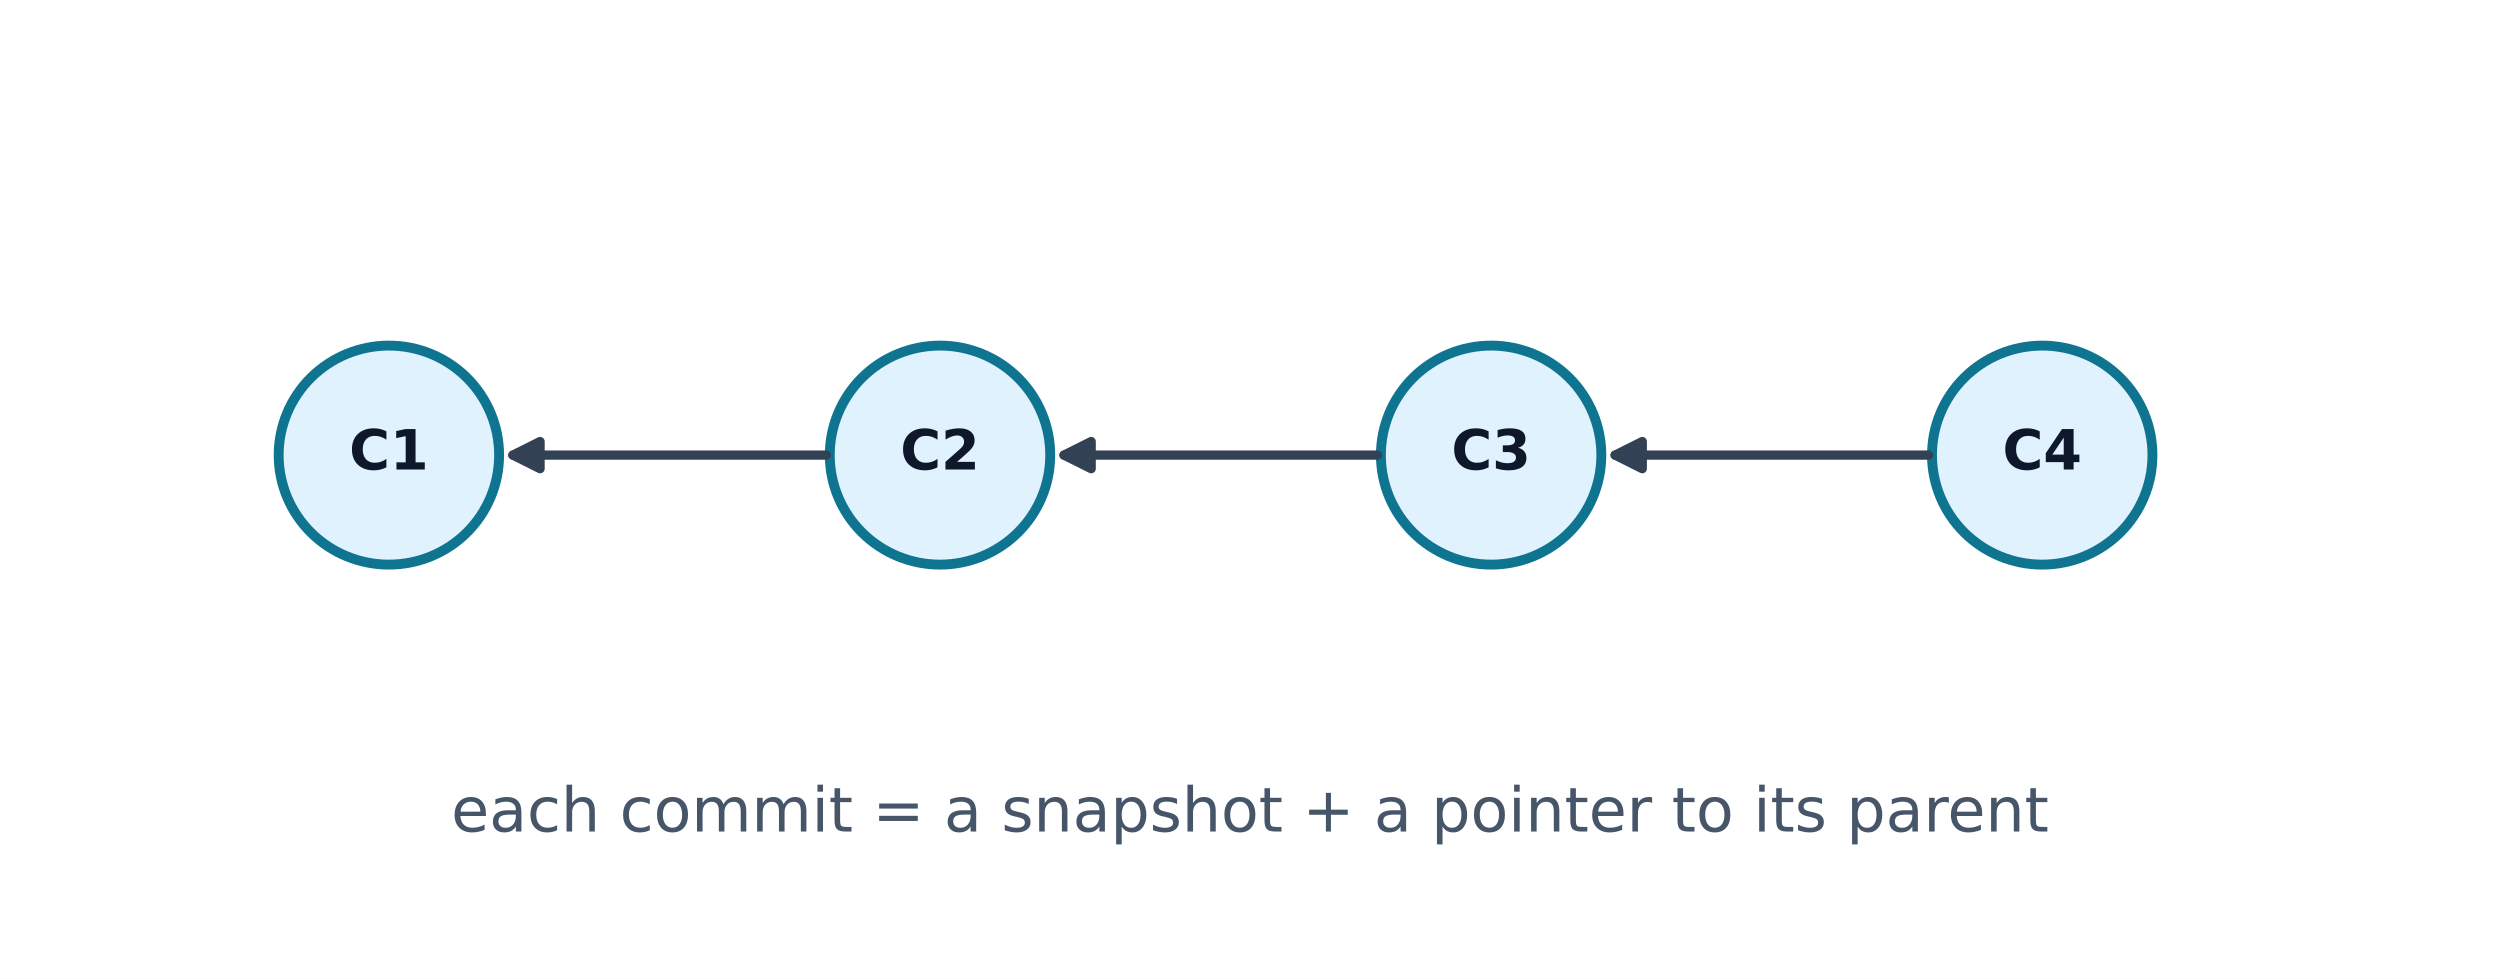
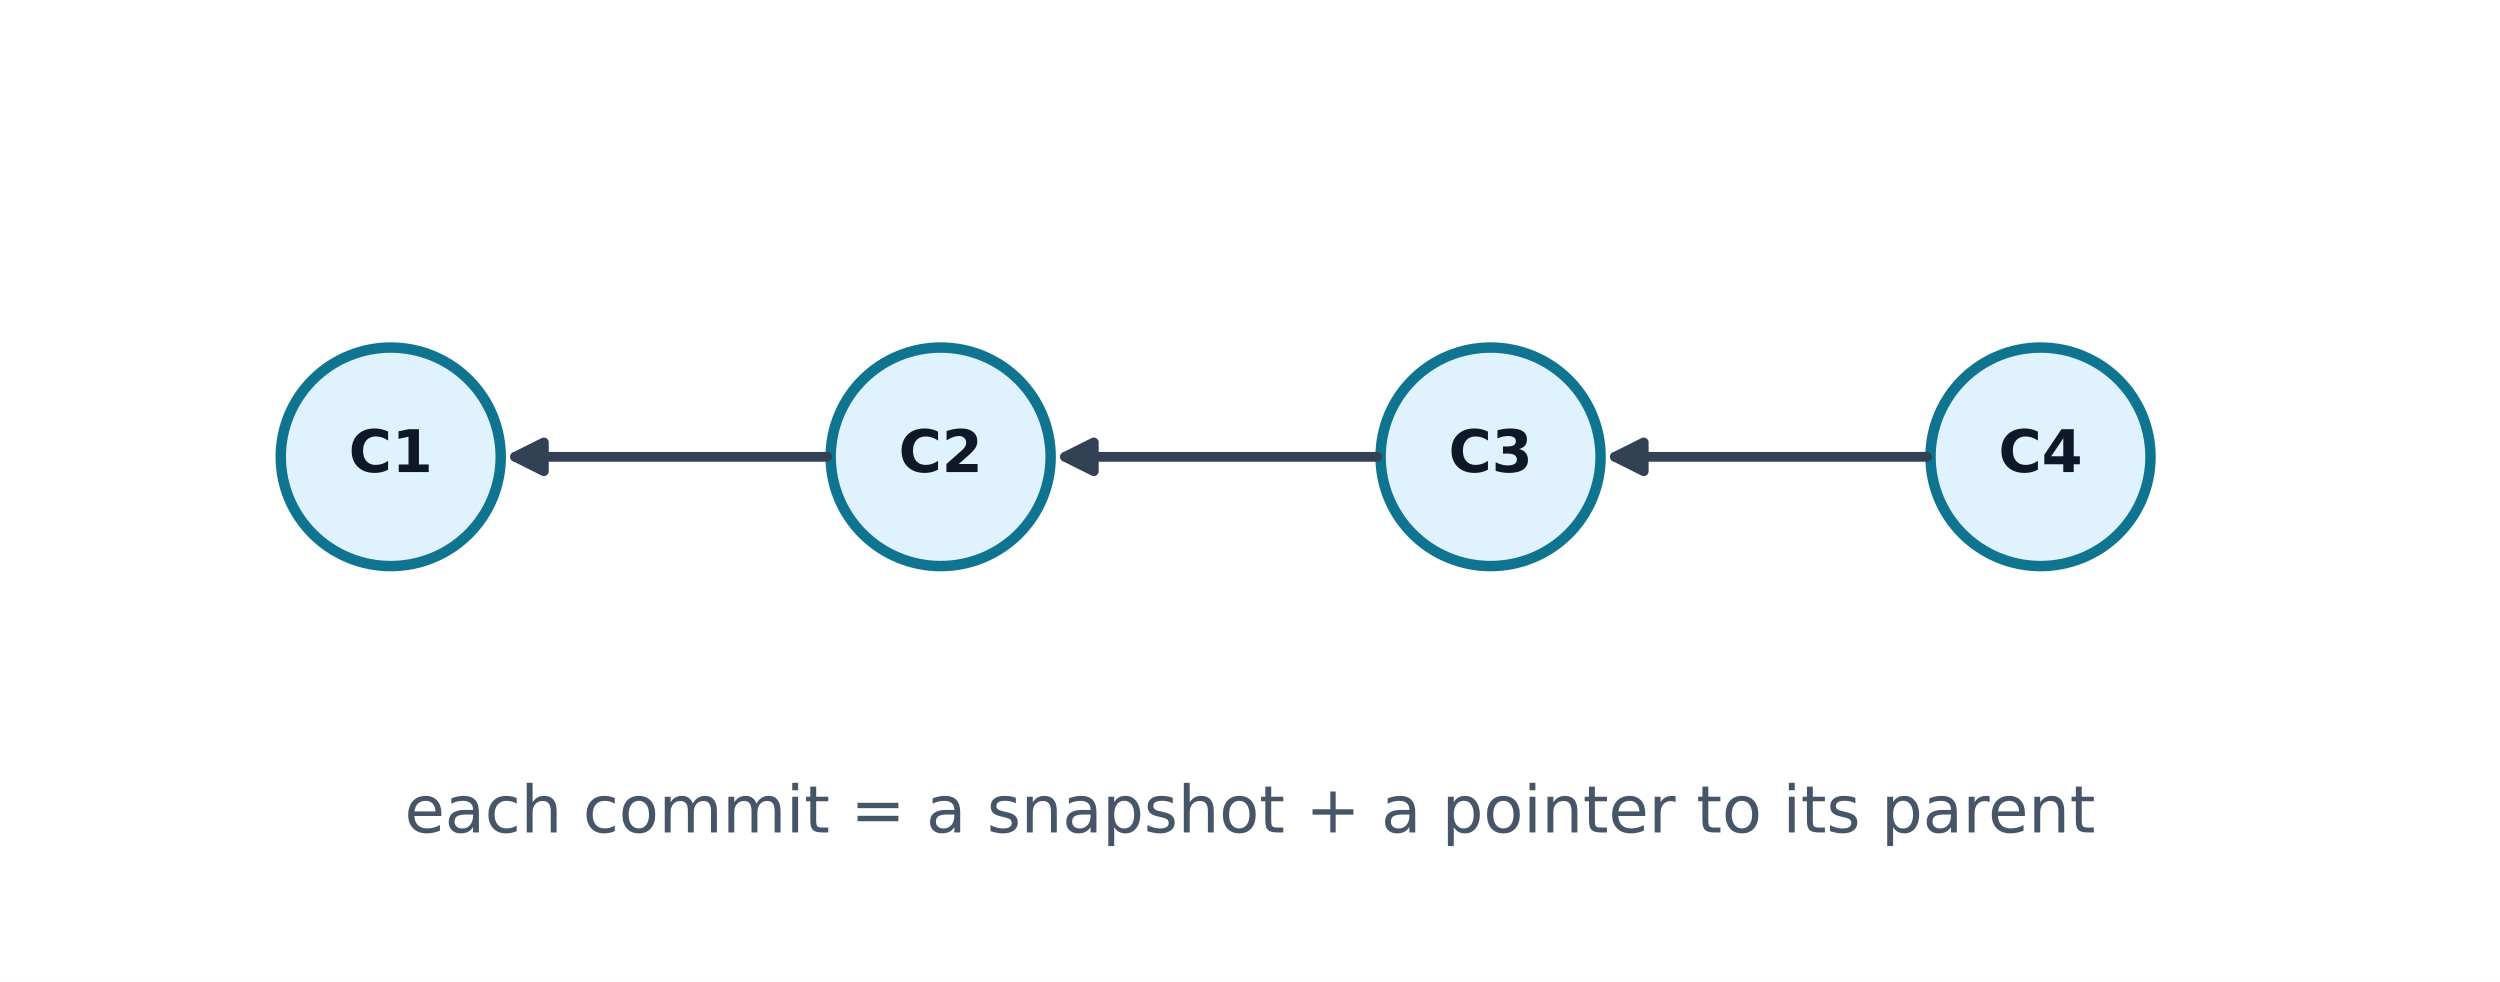
- <svg xmlns="http://www.w3.org/2000/svg" xmlns:xlink="http://www.w3.org/1999/xlink" width="405pt" height="158.544pt" viewBox="0 0 405 158.544" version="1.1">
+ <svg xmlns="http://www.w3.org/2000/svg" xmlns:xlink="http://www.w3.org/1999/xlink" width="382.68pt" height="150.307pt" viewBox="0 0 382.68 150.307" version="1.1">
  <defs>
    <style type="text/css">*{stroke-linejoin: round; stroke-linecap: butt}</style>
  </defs>
  <g id="figure_1">
    <g id="patch_1">
-       <path d="M 0 158.544  L 405 158.544  L 405 0  L 0 0  z " style="fill: #ffffff" />
+       <path d="M 0 150.307  L 382.68 150.307  L 382.68 0  L 0 0  z " style="fill: #ffffff" />
    </g>
    <g id="axes_1">
      <g id="patch_2">
-         <path d="M 63 91.469  C 67.735 91.469 72.278 89.6 75.626 86.273  C 78.975 82.946 80.856 78.433 80.856 73.728  C 80.856 69.023 78.975 64.51 75.626 61.183  C 72.278 57.856 67.735 55.987 63 55.987  C 58.265 55.987 53.722 57.856 50.374 61.183  C 47.025 64.51 45.144 69.023 45.144 73.728  C 45.144 78.433 47.025 82.946 50.374 86.273  C 53.722 89.6 58.265 91.469 63 91.469  z " clip-path="url(#p37f288321f)" style="fill: #e0f2fe; stroke: #0e7490; stroke-width: 1.6; stroke-linejoin: miter" />
+         <path d="M 59.811 86.653  C 64.276 86.653 68.559 84.891 71.716 81.754  C 74.873 78.617 76.647 74.362 76.647 69.926  C 76.647 65.49 74.873 61.235 71.716 58.099  C 68.559 54.962 64.276 53.199 59.811 53.199  C 55.347 53.199 51.064 54.962 47.907 58.099  C 44.75 61.235 42.976 65.49 42.976 69.926  C 42.976 74.362 44.75 78.617 47.907 81.754  C 51.064 84.891 55.347 86.653 59.811 86.653  z " clip-path="url(#p1fdde165aa)" style="fill: #e0f2fe; stroke: #0e7490; stroke-width: 1.6; stroke-linejoin: miter" />
      </g>
      <g id="patch_3">
-         <path d="M 152.28 91.469  C 157.015 91.469 161.558 89.6 164.906 86.273  C 168.255 82.946 170.136 78.433 170.136 73.728  C 170.136 69.023 168.255 64.51 164.906 61.183  C 161.558 57.856 157.015 55.987 152.28 55.987  C 147.545 55.987 143.002 57.856 139.654 61.183  C 136.305 64.51 134.424 69.023 134.424 73.728  C 134.424 78.433 136.305 82.946 139.654 86.273  C 143.002 89.6 147.545 91.469 152.28 91.469  z " clip-path="url(#p37f288321f)" style="fill: #e0f2fe; stroke: #0e7490; stroke-width: 1.6; stroke-linejoin: miter" />
+         <path d="M 143.99 86.653  C 148.455 86.653 152.737 84.891 155.894 81.754  C 159.051 78.617 160.825 74.362 160.825 69.926  C 160.825 65.49 159.051 61.235 155.894 58.099  C 152.737 54.962 148.455 53.199 143.99 53.199  C 139.525 53.199 135.242 54.962 132.085 58.099  C 128.928 61.235 127.154 65.49 127.154 69.926  C 127.154 74.362 128.928 78.617 132.085 81.754  C 135.242 84.891 139.525 86.653 143.99 86.653  z " clip-path="url(#p1fdde165aa)" style="fill: #e0f2fe; stroke: #0e7490; stroke-width: 1.6; stroke-linejoin: miter" />
      </g>
      <g id="patch_4">
-         <path d="M 241.56 91.469  C 246.295 91.469 250.838 89.6 254.186 86.273  C 257.535 82.946 259.416 78.433 259.416 73.728  C 259.416 69.023 257.535 64.51 254.186 61.183  C 250.838 57.856 246.295 55.987 241.56 55.987  C 236.825 55.987 232.282 57.856 228.934 61.183  C 225.585 64.51 223.704 69.023 223.704 73.728  C 223.704 78.433 225.585 82.946 228.934 86.273  C 232.282 89.6 236.825 91.469 241.56 91.469  z " clip-path="url(#p37f288321f)" style="fill: #e0f2fe; stroke: #0e7490; stroke-width: 1.6; stroke-linejoin: miter" />
+         <path d="M 228.168 86.653  C 232.633 86.653 236.915 84.891 240.073 81.754  C 243.23 78.617 245.004 74.362 245.004 69.926  C 245.004 65.49 243.23 61.235 240.073 58.099  C 236.915 54.962 232.633 53.199 228.168 53.199  C 223.703 53.199 219.421 54.962 216.263 58.099  C 213.106 61.235 211.332 65.49 211.332 69.926  C 211.332 74.362 213.106 78.617 216.263 81.754  C 219.421 84.891 223.703 86.653 228.168 86.653  z " clip-path="url(#p1fdde165aa)" style="fill: #e0f2fe; stroke: #0e7490; stroke-width: 1.6; stroke-linejoin: miter" />
      </g>
      <g id="patch_5">
-         <path d="M 330.84 91.469  C 335.575 91.469 340.118 89.6 343.466 86.273  C 346.815 82.946 348.696 78.433 348.696 73.728  C 348.696 69.023 346.815 64.51 343.466 61.183  C 340.118 57.856 335.575 55.987 330.84 55.987  C 326.105 55.987 321.562 57.856 318.214 61.183  C 314.865 64.51 312.984 69.023 312.984 73.728  C 312.984 78.433 314.865 82.946 318.214 86.273  C 321.562 89.6 326.105 91.469 330.84 91.469  z " clip-path="url(#p37f288321f)" style="fill: #e0f2fe; stroke: #0e7490; stroke-width: 1.6; stroke-linejoin: miter" />
+         <path d="M 312.346 86.653  C 316.811 86.653 321.094 84.891 324.251 81.754  C 327.408 78.617 329.182 74.362 329.182 69.926  C 329.182 65.49 327.408 61.235 324.251 58.099  C 321.094 54.962 316.811 53.199 312.346 53.199  C 307.881 53.199 303.599 54.962 300.442 58.099  C 297.285 61.235 295.511 65.49 295.511 69.926  C 295.511 74.362 297.285 78.617 300.442 81.754  C 303.599 84.891 307.881 86.653 312.346 86.653  z " clip-path="url(#p1fdde165aa)" style="fill: #e0f2fe; stroke: #0e7490; stroke-width: 1.6; stroke-linejoin: miter" />
      </g>
      <g id="text_1">
-         <g style="fill: #0f172a" transform="translate(56.56641 76.06589) scale(0.09 -0.09)">
+         <g style="fill: #0f172a" transform="translate(53.37783 72.26429) scale(0.09 -0.09)">
          <defs>
            <path id="DejaVuSans-Bold-26" d="M 4288 256  Q 3956 84 3597 -3  Q 3238 -91 2847 -91  Q 1681 -91 1000 561  Q 319 1213 319 2328  Q 319 3447 1000 4098  Q 1681 4750 2847 4750  Q 3238 4750 3597 4662  Q 3956 4575 4288 4403  L 4288 3438  Q 3953 3666 3628 3772  Q 3303 3878 2944 3878  Q 2300 3878 1931 3465  Q 1563 3053 1563 2328  Q 1563 1606 1931 1193  Q 2300 781 2944 781  Q 3303 781 3628 887  Q 3953 994 4288 1222  L 4288 256  z " transform="scale(0.015625)" />
            <path id="DejaVuSans-Bold-14" d="M 750 831  L 1813 831  L 1813 3847  L 722 3622  L 722 4441  L 1806 4666  L 2950 4666  L 2950 831  L 4013 831  L 4013 0  L 750 0  L 750 831  z " transform="scale(0.015625)" />
          </defs>
          <use xlink:href="#DejaVuSans-Bold-26" />
          <use xlink:href="#DejaVuSans-Bold-14" transform="translate(73.39062 0)" />
        </g>
      </g>
      <g id="text_2">
-         <g style="fill: #0f172a" transform="translate(145.8464 76.06589) scale(0.09 -0.09)">
+         <g style="fill: #0f172a" transform="translate(137.5561 72.26429) scale(0.09 -0.09)">
          <defs>
            <path id="DejaVuSans-Bold-15" d="M 1844 884  L 3897 884  L 3897 0  L 506 0  L 506 884  L 2209 2388  Q 2438 2594 2547 2791  Q 2656 2988 2656 3200  Q 2656 3528 2436 3728  Q 2216 3928 1850 3928  Q 1569 3928 1234 3808  Q 900 3688 519 3450  L 519 4475  Q 925 4609 1322 4679  Q 1719 4750 2100 4750  Q 2938 4750 3402 4381  Q 3866 4013 3866 3353  Q 3866 2972 3669 2642  Q 3472 2313 2841 1759  L 1844 884  z " transform="scale(0.015625)" />
          </defs>
          <use xlink:href="#DejaVuSans-Bold-26" />
          <use xlink:href="#DejaVuSans-Bold-15" transform="translate(73.39062 0)" />
        </g>
      </g>
      <g id="text_3">
-         <g style="fill: #0f172a" transform="translate(235.1264 76.06589) scale(0.09 -0.09)">
+         <g style="fill: #0f172a" transform="translate(221.7344 72.26429) scale(0.09 -0.09)">
          <defs>
            <path id="DejaVuSans-Bold-16" d="M 2981 2516  Q 3453 2394 3698 2092  Q 3944 1791 3944 1325  Q 3944 631 3412 270  Q 2881 -91 1863 -91  Q 1503 -91 1142 -33  Q 781 25 428 141  L 428 1069  Q 766 900 1098 814  Q 1431 728 1753 728  Q 2231 728 2486 893  Q 2741 1059 2741 1369  Q 2741 1688 2480 1852  Q 2219 2016 1709 2016  L 1228 2016  L 1228 2791  L 1734 2791  Q 2188 2791 2409 2933  Q 2631 3075 2631 3366  Q 2631 3634 2415 3781  Q 2200 3928 1806 3928  Q 1516 3928 1219 3862  Q 922 3797 628 3669  L 628 4550  Q 984 4650 1334 4700  Q 1684 4750 2022 4750  Q 2931 4750 3382 4451  Q 3834 4153 3834 3553  Q 3834 3144 3618 2883  Q 3403 2622 2981 2516  z " transform="scale(0.015625)" />
          </defs>
          <use xlink:href="#DejaVuSans-Bold-26" />
          <use xlink:href="#DejaVuSans-Bold-16" transform="translate(73.39062 0)" />
        </g>
      </g>
      <g id="text_4">
-         <g style="fill: #0f172a" transform="translate(324.4064 76.06589) scale(0.09 -0.09)">
+         <g style="fill: #0f172a" transform="translate(305.9127 72.26429) scale(0.09 -0.09)">
          <defs>
            <path id="DejaVuSans-Bold-17" d="M 2356 3675  L 1038 1722  L 2356 1722  L 2356 3675  z M 2156 4666  L 3494 4666  L 3494 1722  L 4159 1722  L 4159 850  L 3494 850  L 3494 0  L 2356 0  L 2356 850  L 288 850  L 288 1881  L 2156 4666  z " transform="scale(0.015625)" />
          </defs>
          <use xlink:href="#DejaVuSans-Bold-26" />
          <use xlink:href="#DejaVuSans-Bold-17" transform="translate(73.39062 0)" />
        </g>
      </g>
      <g id="patch_6">
-         <path d="M 133.866 73.728  Q 107.64 73.728 83.091 73.728  " style="fill: none; stroke: #334155; stroke-width: 1.5; stroke-linecap: round" />
-         <path d="M 87.491 75.928  L 83.091 73.728  L 87.491 71.528  z " style="fill: #334155; stroke: #334155; stroke-width: 1.5; stroke-linecap: round" />
+         <path d="M 126.628 69.926  Q 101.901 69.926 78.85 69.926  " style="fill: none; stroke: #334155; stroke-width: 1.5; stroke-linecap: round" />
+         <path d="M 83.25 72.126  L 78.85 69.926  L 83.25 67.726  z " style="fill: #334155; stroke: #334155; stroke-width: 1.5; stroke-linecap: round" />
      </g>
      <g id="patch_7">
-         <path d="M 223.146 73.728  Q 196.92 73.728 172.371 73.728  " style="fill: none; stroke: #334155; stroke-width: 1.5; stroke-linecap: round" />
-         <path d="M 176.771 75.928  L 172.371 73.728  L 176.771 71.528  z " style="fill: #334155; stroke: #334155; stroke-width: 1.5; stroke-linecap: round" />
+         <path d="M 210.806 69.926  Q 186.079 69.926 163.029 69.926  " style="fill: none; stroke: #334155; stroke-width: 1.5; stroke-linecap: round" />
+         <path d="M 167.429 72.126  L 163.029 69.926  L 167.429 67.726  z " style="fill: #334155; stroke: #334155; stroke-width: 1.5; stroke-linecap: round" />
      </g>
      <g id="patch_8">
-         <path d="M 312.426 73.728  Q 286.2 73.728 261.651 73.728  " style="fill: none; stroke: #334155; stroke-width: 1.5; stroke-linecap: round" />
-         <path d="M 266.051 75.928  L 261.651 73.728  L 266.051 71.528  z " style="fill: #334155; stroke: #334155; stroke-width: 1.5; stroke-linecap: round" />
+         <path d="M 294.985 69.926  Q 270.257 69.926 247.207 69.926  " style="fill: none; stroke: #334155; stroke-width: 1.5; stroke-linecap: round" />
+         <path d="M 251.607 72.126  L 247.207 69.926  L 251.607 67.726  z " style="fill: #334155; stroke: #334155; stroke-width: 1.5; stroke-linecap: round" />
      </g>
      <g id="text_5">
-         <g style="fill: #475569" transform="translate(73.09375 134.712) scale(0.1 -0.1)">
+         <g style="fill: #475569" transform="translate(61.93375 127.4256) scale(0.1 -0.1)">
          <defs>
            <path id="DejaVuSans-48" d="M 3597 1894  L 3597 1613  L 953 1613  Q 991 1019 1311 708  Q 1631 397 2203 397  Q 2534 397 2845 478  Q 3156 559 3463 722  L 3463 178  Q 3153 47 2828 -22  Q 2503 -91 2169 -91  Q 1331 -91 842 396  Q 353 884 353 1716  Q 353 2575 817 3079  Q 1281 3584 2069 3584  Q 2775 3584 3186 3129  Q 3597 2675 3597 1894  z M 3022 2063  Q 3016 2534 2758 2815  Q 2500 3097 2075 3097  Q 1594 3097 1305 2825  Q 1016 2553 972 2059  L 3022 2063  z " transform="scale(0.015625)" />
            <path id="DejaVuSans-44" d="M 2194 1759  Q 1497 1759 1228 1600  Q 959 1441 959 1056  Q 959 750 1161 570  Q 1363 391 1709 391  Q 2188 391 2477 730  Q 2766 1069 2766 1631  L 2766 1759  L 2194 1759  z M 3341 1997  L 3341 0  L 2766 0  L 2766 531  Q 2569 213 2275 61  Q 1981 -91 1556 -91  Q 1019 -91 701 211  Q 384 513 384 1019  Q 384 1609 779 1909  Q 1175 2209 1959 2209  L 2766 2209  L 2766 2266  Q 2766 2663 2505 2880  Q 2244 3097 1772 3097  Q 1472 3097 1187 3025  Q 903 2953 641 2809  L 641 3341  Q 956 3463 1253 3523  Q 1550 3584 1831 3584  Q 2591 3584 2966 3190  Q 3341 2797 3341 1997  z " transform="scale(0.015625)" />
            <path id="DejaVuSans-46" d="M 3122 3366  L 3122 2828  Q 2878 2963 2633 3030  Q 2388 3097 2138 3097  Q 1578 3097 1268 2742  Q 959 2388 959 1747  Q 959 1106 1268 751  Q 1578 397 2138 397  Q 2388 397 2633 464  Q 2878 531 3122 666  L 3122 134  Q 2881 22 2623 -34  Q 2366 -91 2075 -91  Q 1284 -91 818 406  Q 353 903 353 1747  Q 353 2603 823 3093  Q 1294 3584 2113 3584  Q 2378 3584 2631 3529  Q 2884 3475 3122 3366  z " transform="scale(0.015625)" />
            <path id="DejaVuSans-4b" d="M 3513 2113  L 3513 0  L 2938 0  L 2938 2094  Q 2938 2591 2744 2837  Q 2550 3084 2163 3084  Q 1697 3084 1428 2787  Q 1159 2491 1159 1978  L 1159 0  L 581 0  L 581 4863  L 1159 4863  L 1159 2956  Q 1366 3272 1645 3428  Q 1925 3584 2291 3584  Q 2894 3584 3203 3211  Q 3513 2838 3513 2113  z " transform="scale(0.015625)" />
            <path id="DejaVuSans-3" transform="scale(0.015625)" />
            <path id="DejaVuSans-52" d="M 1959 3097  Q 1497 3097 1228 2736  Q 959 2375 959 1747  Q 959 1119 1226 758  Q 1494 397 1959 397  Q 2419 397 2687 759  Q 2956 1122 2956 1747  Q 2956 2369 2687 2733  Q 2419 3097 1959 3097  z M 1959 3584  Q 2709 3584 3137 3096  Q 3566 2609 3566 1747  Q 3566 888 3137 398  Q 2709 -91 1959 -91  Q 1206 -91 779 398  Q 353 888 353 1747  Q 353 2609 779 3096  Q 1206 3584 1959 3584  z " transform="scale(0.015625)" />
            <path id="DejaVuSans-50" d="M 3328 2828  Q 3544 3216 3844 3400  Q 4144 3584 4550 3584  Q 5097 3584 5394 3201  Q 5691 2819 5691 2113  L 5691 0  L 5113 0  L 5113 2094  Q 5113 2597 4934 2840  Q 4756 3084 4391 3084  Q 3944 3084 3684 2787  Q 3425 2491 3425 1978  L 3425 0  L 2847 0  L 2847 2094  Q 2847 2600 2669 2842  Q 2491 3084 2119 3084  Q 1678 3084 1418 2786  Q 1159 2488 1159 1978  L 1159 0  L 581 0  L 581 3500  L 1159 3500  L 1159 2956  Q 1356 3278 1631 3431  Q 1906 3584 2284 3584  Q 2666 3584 2933 3390  Q 3200 3197 3328 2828  z " transform="scale(0.015625)" />
            <path id="DejaVuSans-4c" d="M 603 3500  L 1178 3500  L 1178 0  L 603 0  L 603 3500  z M 603 4863  L 1178 4863  L 1178 4134  L 603 4134  L 603 4863  z " transform="scale(0.015625)" />
            <path id="DejaVuSans-57" d="M 1172 4494  L 1172 3500  L 2356 3500  L 2356 3053  L 1172 3053  L 1172 1153  Q 1172 725 1289 603  Q 1406 481 1766 481  L 2356 481  L 2356 0  L 1766 0  Q 1100 0 847 248  Q 594 497 594 1153  L 594 3053  L 172 3053  L 172 3500  L 594 3500  L 594 4494  L 1172 4494  z " transform="scale(0.015625)" />
            <path id="DejaVuSans-20" d="M 678 2906  L 4684 2906  L 4684 2381  L 678 2381  L 678 2906  z M 678 1631  L 4684 1631  L 4684 1100  L 678 1100  L 678 1631  z " transform="scale(0.015625)" />
            <path id="DejaVuSans-56" d="M 2834 3397  L 2834 2853  Q 2591 2978 2328 3040  Q 2066 3103 1784 3103  Q 1356 3103 1142 2972  Q 928 2841 928 2578  Q 928 2378 1081 2264  Q 1234 2150 1697 2047  L 1894 2003  Q 2506 1872 2764 1633  Q 3022 1394 3022 966  Q 3022 478 2636 193  Q 2250 -91 1575 -91  Q 1294 -91 989 -36  Q 684 19 347 128  L 347 722  Q 666 556 975 473  Q 1284 391 1588 391  Q 1994 391 2212 530  Q 2431 669 2431 922  Q 2431 1156 2273 1281  Q 2116 1406 1581 1522  L 1381 1569  Q 847 1681 609 1914  Q 372 2147 372 2553  Q 372 3047 722 3315  Q 1072 3584 1716 3584  Q 2034 3584 2315 3537  Q 2597 3491 2834 3397  z " transform="scale(0.015625)" />
            <path id="DejaVuSans-51" d="M 3513 2113  L 3513 0  L 2938 0  L 2938 2094  Q 2938 2591 2744 2837  Q 2550 3084 2163 3084  Q 1697 3084 1428 2787  Q 1159 2491 1159 1978  L 1159 0  L 581 0  L 581 3500  L 1159 3500  L 1159 2956  Q 1366 3272 1645 3428  Q 1925 3584 2291 3584  Q 2894 3584 3203 3211  Q 3513 2838 3513 2113  z " transform="scale(0.015625)" />
            <path id="DejaVuSans-53" d="M 1159 525  L 1159 -1331  L 581 -1331  L 581 3500  L 1159 3500  L 1159 2969  Q 1341 3281 1617 3432  Q 1894 3584 2278 3584  Q 2916 3584 3314 3078  Q 3713 2572 3713 1747  Q 3713 922 3314 415  Q 2916 -91 2278 -91  Q 1894 -91 1617 61  Q 1341 213 1159 525  z M 3116 1747  Q 3116 2381 2855 2742  Q 2594 3103 2138 3103  Q 1681 3103 1420 2742  Q 1159 2381 1159 1747  Q 1159 1113 1420 752  Q 1681 391 2138 391  Q 2594 391 2855 752  Q 3116 1113 3116 1747  z " transform="scale(0.015625)" />
            <path id="DejaVuSans-e" d="M 2944 4013  L 2944 2272  L 4684 2272  L 4684 1741  L 2944 1741  L 2944 0  L 2419 0  L 2419 1741  L 678 1741  L 678 2272  L 2419 2272  L 2419 4013  L 2944 4013  z " transform="scale(0.015625)" />
            <path id="DejaVuSans-55" d="M 2631 2963  Q 2534 3019 2420 3045  Q 2306 3072 2169 3072  Q 1681 3072 1420 2755  Q 1159 2438 1159 1844  L 1159 0  L 581 0  L 581 3500  L 1159 3500  L 1159 2956  Q 1341 3275 1631 3429  Q 1922 3584 2338 3584  Q 2397 3584 2469 3576  Q 2541 3569 2628 3553  L 2631 2963  z " transform="scale(0.015625)" />
          </defs>
          <use xlink:href="#DejaVuSans-48" />
          <use xlink:href="#DejaVuSans-44" transform="translate(61.53125 0)" />
          <use xlink:href="#DejaVuSans-46" transform="translate(122.8125 0)" />
          <use xlink:href="#DejaVuSans-4b" transform="translate(177.7969 0)" />
          <use xlink:href="#DejaVuSans-3" transform="translate(241.1719 0)" />
          <use xlink:href="#DejaVuSans-46" transform="translate(272.9531 0)" />
          <use xlink:href="#DejaVuSans-52" transform="translate(327.9375 0)" />
          <use xlink:href="#DejaVuSans-50" transform="translate(389.125 0)" />
          <use xlink:href="#DejaVuSans-50" transform="translate(486.5312 0)" />
          <use xlink:href="#DejaVuSans-4c" transform="translate(583.9375 0)" />
          <use xlink:href="#DejaVuSans-57" transform="translate(611.7188 0)" />
          <use xlink:href="#DejaVuSans-3" transform="translate(650.9219 0)" />
          <use xlink:href="#DejaVuSans-20" transform="translate(682.7031 0)" />
          <use xlink:href="#DejaVuSans-3" transform="translate(766.5 0)" />
          <use xlink:href="#DejaVuSans-44" transform="translate(798.2812 0)" />
          <use xlink:href="#DejaVuSans-3" transform="translate(859.5625 0)" />
          <use xlink:href="#DejaVuSans-56" transform="translate(891.3438 0)" />
          <use xlink:href="#DejaVuSans-51" transform="translate(943.4375 0)" />
          <use xlink:href="#DejaVuSans-44" transform="translate(1006.812 0)" />
          <use xlink:href="#DejaVuSans-53" transform="translate(1068.094 0)" />
          <use xlink:href="#DejaVuSans-56" transform="translate(1131.578 0)" />
          <use xlink:href="#DejaVuSans-4b" transform="translate(1183.672 0)" />
          <use xlink:href="#DejaVuSans-52" transform="translate(1247.047 0)" />
          <use xlink:href="#DejaVuSans-57" transform="translate(1308.234 0)" />
          <use xlink:href="#DejaVuSans-3" transform="translate(1347.438 0)" />
          <use xlink:href="#DejaVuSans-e" transform="translate(1379.219 0)" />
          <use xlink:href="#DejaVuSans-3" transform="translate(1463.016 0)" />
          <use xlink:href="#DejaVuSans-44" transform="translate(1494.797 0)" />
          <use xlink:href="#DejaVuSans-3" transform="translate(1556.078 0)" />
          <use xlink:href="#DejaVuSans-53" transform="translate(1587.859 0)" />
          <use xlink:href="#DejaVuSans-52" transform="translate(1651.344 0)" />
          <use xlink:href="#DejaVuSans-4c" transform="translate(1712.531 0)" />
          <use xlink:href="#DejaVuSans-51" transform="translate(1740.312 0)" />
          <use xlink:href="#DejaVuSans-57" transform="translate(1803.688 0)" />
          <use xlink:href="#DejaVuSans-48" transform="translate(1842.891 0)" />
          <use xlink:href="#DejaVuSans-55" transform="translate(1904.422 0)" />
          <use xlink:href="#DejaVuSans-3" transform="translate(1945.531 0)" />
          <use xlink:href="#DejaVuSans-57" transform="translate(1977.312 0)" />
          <use xlink:href="#DejaVuSans-52" transform="translate(2016.516 0)" />
          <use xlink:href="#DejaVuSans-3" transform="translate(2077.703 0)" />
          <use xlink:href="#DejaVuSans-4c" transform="translate(2109.484 0)" />
          <use xlink:href="#DejaVuSans-57" transform="translate(2137.266 0)" />
          <use xlink:href="#DejaVuSans-56" transform="translate(2176.469 0)" />
          <use xlink:href="#DejaVuSans-3" transform="translate(2228.562 0)" />
          <use xlink:href="#DejaVuSans-53" transform="translate(2260.344 0)" />
          <use xlink:href="#DejaVuSans-44" transform="translate(2323.828 0)" />
          <use xlink:href="#DejaVuSans-55" transform="translate(2385.109 0)" />
          <use xlink:href="#DejaVuSans-48" transform="translate(2424.016 0)" />
          <use xlink:href="#DejaVuSans-51" transform="translate(2485.547 0)" />
          <use xlink:href="#DejaVuSans-57" transform="translate(2548.922 0)" />
        </g>
      </g>
    </g>
  </g>
  <defs>
-     <clipPath id="p37f288321f">
-       <rect x="7.2" y="7.2" width="390.6" height="144.144" />
+     <clipPath id="p1fdde165aa">
+       <rect x="7.2" y="7.2" width="368.28" height="135.907" />
    </clipPath>
  </defs>
</svg>
